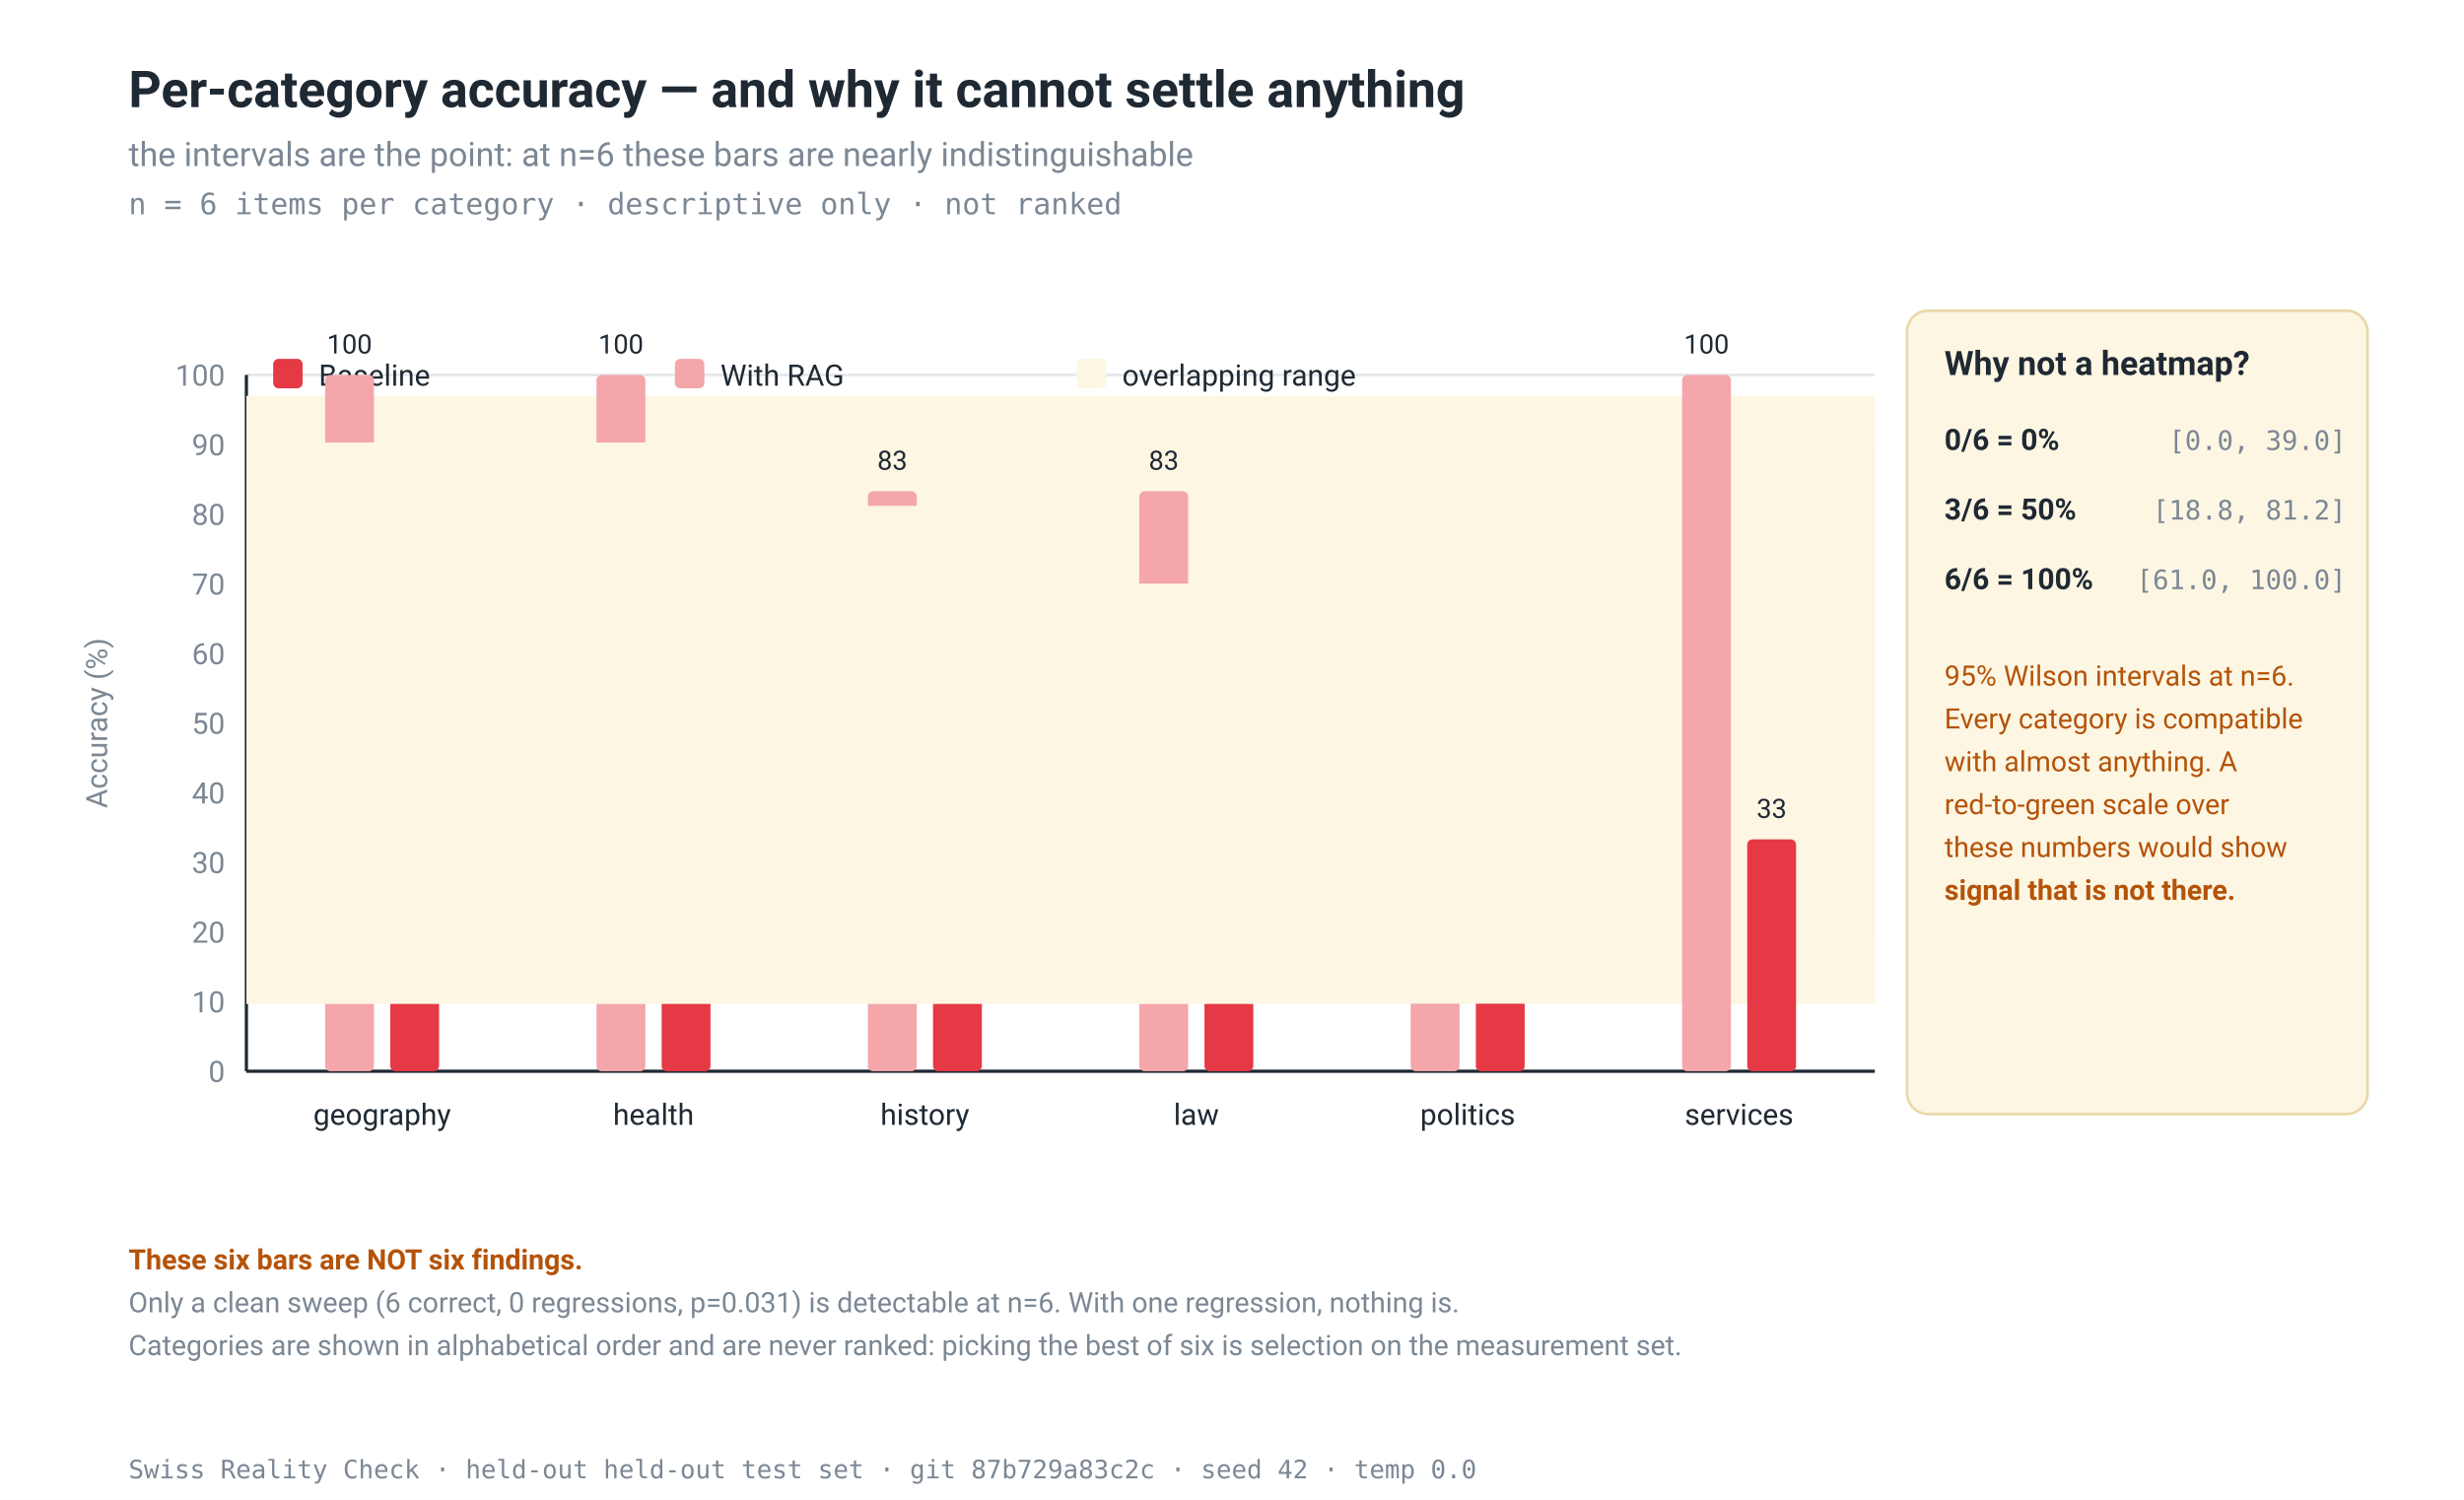
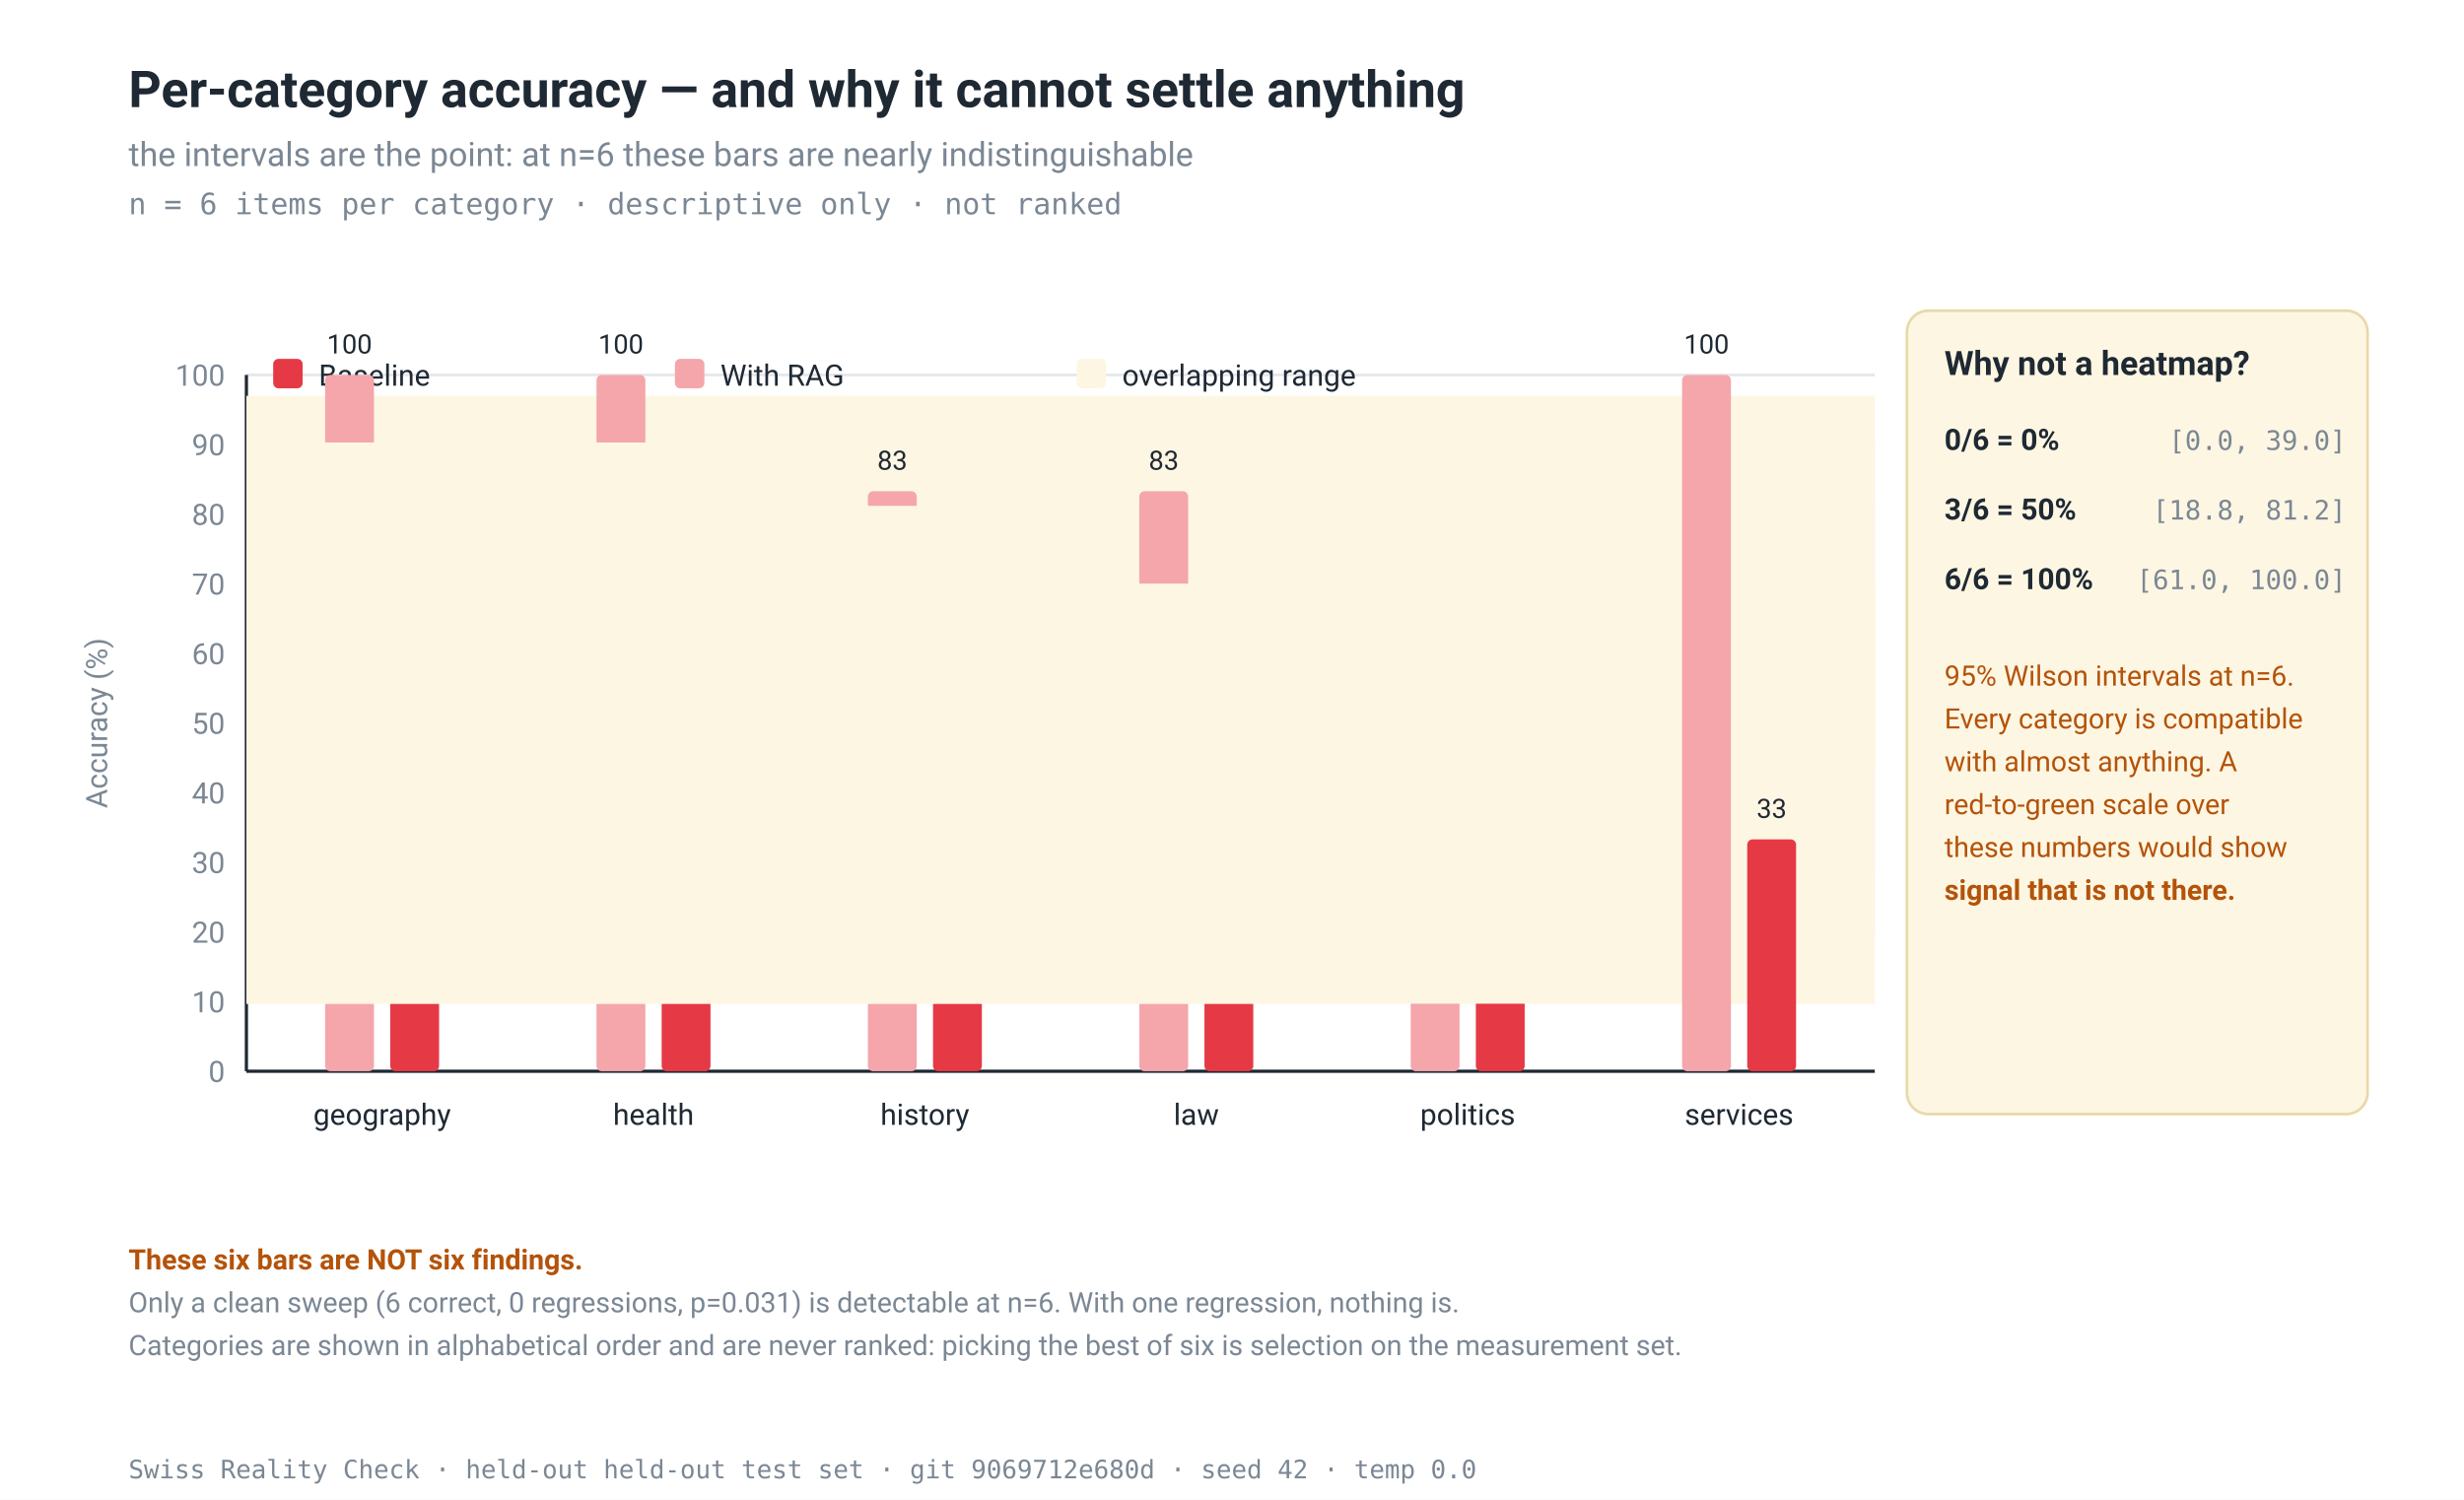
<svg xmlns="http://www.w3.org/2000/svg" width="920" height="560" viewBox="0 0 920 560" role="img" aria-labelledby="t" font-family="ui-sans-serif, -apple-system, 'Segoe UI', Roboto, 'Helvetica Neue', Arial, sans-serif">
  <rect width="920" height="560" fill="#FFFFFF" />
  <text x="48.00" y="40.00" font-family="ui-sans-serif, -apple-system, 'Segoe UI', Roboto, 'Helvetica Neue', Arial, sans-serif" font-size="19" fill="#1F2933" font-weight="bold" text-anchor="start" opacity="1.0" font-style="">Per-category accuracy — and why it cannot settle anything</text>
  <text x="48.00" y="62.00" font-family="ui-sans-serif, -apple-system, 'Segoe UI', Roboto, 'Helvetica Neue', Arial, sans-serif" font-size="12.5" fill="#7B8794" font-weight="normal" text-anchor="start" opacity="1.0" font-style="">the intervals are the point: at n=6 these bars are nearly indistinguishable</text>
  <text x="48.00" y="80.00" font-family="ui-monospace, SFMono-Regular, Menlo, Consolas, monospace" font-size="11" fill="#7B8794" font-weight="normal" text-anchor="start" opacity="1.0" font-style="">n = 6 items per category · descriptive only · not ranked</text>
  <line x1="92.00" y1="400.00" x2="700.00" y2="400.00" stroke="#E4E7EB" stroke-width="1" stroke-linecap="butt" />
  <text x="84.00" y="404.00" font-family="ui-sans-serif, -apple-system, 'Segoe UI', Roboto, 'Helvetica Neue', Arial, sans-serif" font-size="11" fill="#7B8794" font-weight="normal" text-anchor="end" opacity="1.0" font-style="">0</text>
  <line x1="92.00" y1="374.00" x2="700.00" y2="374.00" stroke="#E4E7EB" stroke-width="1" stroke-linecap="butt" />
  <text x="84.00" y="378.00" font-family="ui-sans-serif, -apple-system, 'Segoe UI', Roboto, 'Helvetica Neue', Arial, sans-serif" font-size="11" fill="#7B8794" font-weight="normal" text-anchor="end" opacity="1.0" font-style="">10</text>
  <line x1="92.00" y1="348.00" x2="700.00" y2="348.00" stroke="#E4E7EB" stroke-width="1" stroke-linecap="butt" />
  <text x="84.00" y="352.00" font-family="ui-sans-serif, -apple-system, 'Segoe UI', Roboto, 'Helvetica Neue', Arial, sans-serif" font-size="11" fill="#7B8794" font-weight="normal" text-anchor="end" opacity="1.0" font-style="">20</text>
  <line x1="92.00" y1="322.00" x2="700.00" y2="322.00" stroke="#E4E7EB" stroke-width="1" stroke-linecap="butt" />
  <text x="84.00" y="326.00" font-family="ui-sans-serif, -apple-system, 'Segoe UI', Roboto, 'Helvetica Neue', Arial, sans-serif" font-size="11" fill="#7B8794" font-weight="normal" text-anchor="end" opacity="1.0" font-style="">30</text>
  <line x1="92.00" y1="296.00" x2="700.00" y2="296.00" stroke="#E4E7EB" stroke-width="1" stroke-linecap="butt" />
  <text x="84.00" y="300.00" font-family="ui-sans-serif, -apple-system, 'Segoe UI', Roboto, 'Helvetica Neue', Arial, sans-serif" font-size="11" fill="#7B8794" font-weight="normal" text-anchor="end" opacity="1.0" font-style="">40</text>
  <line x1="92.00" y1="270.00" x2="700.00" y2="270.00" stroke="#E4E7EB" stroke-width="1" stroke-linecap="butt" />
  <text x="84.00" y="274.00" font-family="ui-sans-serif, -apple-system, 'Segoe UI', Roboto, 'Helvetica Neue', Arial, sans-serif" font-size="11" fill="#7B8794" font-weight="normal" text-anchor="end" opacity="1.0" font-style="">50</text>
  <line x1="92.00" y1="244.00" x2="700.00" y2="244.00" stroke="#E4E7EB" stroke-width="1" stroke-linecap="butt" />
  <text x="84.00" y="248.00" font-family="ui-sans-serif, -apple-system, 'Segoe UI', Roboto, 'Helvetica Neue', Arial, sans-serif" font-size="11" fill="#7B8794" font-weight="normal" text-anchor="end" opacity="1.0" font-style="">60</text>
  <line x1="92.00" y1="218.00" x2="700.00" y2="218.00" stroke="#E4E7EB" stroke-width="1" stroke-linecap="butt" />
  <text x="84.00" y="222.00" font-family="ui-sans-serif, -apple-system, 'Segoe UI', Roboto, 'Helvetica Neue', Arial, sans-serif" font-size="11" fill="#7B8794" font-weight="normal" text-anchor="end" opacity="1.0" font-style="">70</text>
  <line x1="92.00" y1="192.00" x2="700.00" y2="192.00" stroke="#E4E7EB" stroke-width="1" stroke-linecap="butt" />
  <text x="84.00" y="196.00" font-family="ui-sans-serif, -apple-system, 'Segoe UI', Roboto, 'Helvetica Neue', Arial, sans-serif" font-size="11" fill="#7B8794" font-weight="normal" text-anchor="end" opacity="1.0" font-style="">80</text>
  <line x1="92.00" y1="166.00" x2="700.00" y2="166.00" stroke="#E4E7EB" stroke-width="1" stroke-linecap="butt" />
  <text x="84.00" y="170.00" font-family="ui-sans-serif, -apple-system, 'Segoe UI', Roboto, 'Helvetica Neue', Arial, sans-serif" font-size="11" fill="#7B8794" font-weight="normal" text-anchor="end" opacity="1.0" font-style="">90</text>
  <line x1="92.00" y1="140.00" x2="700.00" y2="140.00" stroke="#E4E7EB" stroke-width="1" stroke-linecap="butt" />
  <text x="84.00" y="144.00" font-family="ui-sans-serif, -apple-system, 'Segoe UI', Roboto, 'Helvetica Neue', Arial, sans-serif" font-size="11" fill="#7B8794" font-weight="normal" text-anchor="end" opacity="1.0" font-style="">100</text>
  <line x1="92.00" y1="140.00" x2="92.00" y2="400.00" stroke="#1F2933" stroke-width="1.2" stroke-linecap="butt" />
  <line x1="92.00" y1="400.00" x2="700.00" y2="400.00" stroke="#1F2933" stroke-width="1.2" stroke-linecap="butt" />
  <text x="40.00" y="270.00" font-family="ui-sans-serif, -apple-system, 'Segoe UI', Roboto, 'Helvetica Neue', Arial, sans-serif" font-size="11" fill="#7B8794" font-weight="normal" text-anchor="middle" transform="rotate(-90 40.00 270.00)">Accuracy (%)</text>
  <line x1="92.00" y1="335.00" x2="700.00" y2="335.00" stroke="#B45309" stroke-width="1.4" stroke-linecap="butt" stroke-dasharray="4 3" />
  <text x="696.00" y="329.00" font-family="ui-sans-serif, -apple-system, 'Segoe UI', Roboto, 'Helvetica Neue', Arial, sans-serif" font-size="11" fill="#B45309" font-weight="bold" text-anchor="end" opacity="1.0" font-style="">chance (25%)</text>
  <rect x="102.00" y="134.00" width="11.00" height="11.00" rx="2" fill="#E63946" stroke="none" stroke-width="1" opacity="1.0" />
  <text x="119.00" y="144.00" font-family="ui-sans-serif, -apple-system, 'Segoe UI', Roboto, 'Helvetica Neue', Arial, sans-serif" font-size="11" fill="#1F2933" font-weight="normal" text-anchor="start" opacity="1.0" font-style="">Baseline</text>
  <rect x="252.00" y="134.00" width="11.00" height="11.00" rx="2" fill="#F4A6AB" stroke="none" stroke-width="1" opacity="1.0" />
  <text x="269.00" y="144.00" font-family="ui-sans-serif, -apple-system, 'Segoe UI', Roboto, 'Helvetica Neue', Arial, sans-serif" font-size="11" fill="#1F2933" font-weight="normal" text-anchor="start" opacity="1.0" font-style="">With RAG</text>
  <rect x="402.00" y="134.00" width="11.00" height="11.00" rx="2" fill="#FDF6E3" stroke="none" stroke-width="1" opacity="1.0" />
  <text x="419.00" y="144.00" font-family="ui-sans-serif, -apple-system, 'Segoe UI', Roboto, 'Helvetica Neue', Arial, sans-serif" font-size="11" fill="#1F2933" font-weight="normal" text-anchor="start" opacity="1.0" font-style="">overlapping range</text>
  <rect x="92.00" y="147.80" width="608.00" height="138.84" rx="0" fill="#FDF6E3" stroke="none" stroke-width="1" opacity="1.0" />
  <rect x="121.39" y="140.00" width="18.24" height="260.00" rx="2" fill="#F4A6AB" stroke="none" stroke-width="1.4" opacity="1.0" />
  <rect x="145.71" y="183.42" width="18.24" height="216.58" rx="2" fill="#E63946" stroke="none" stroke-width="1.4" opacity="1.0" />
  <text x="130.51" y="132.00" font-family="ui-sans-serif, -apple-system, 'Segoe UI', Roboto, 'Helvetica Neue', Arial, sans-serif" font-size="10" fill="#1F2933" font-weight="normal" text-anchor="middle" opacity="1.0" font-style="">100</text>
  <text x="154.83" y="175.42" font-family="ui-sans-serif, -apple-system, 'Segoe UI', Roboto, 'Helvetica Neue', Arial, sans-serif" font-size="10" fill="#1F2933" font-weight="normal" text-anchor="middle" opacity="1.0" font-style="">83</text>
  <rect x="92.00" y="165.22" width="608.00" height="156.78" rx="0" fill="#FDF6E3" stroke="none" stroke-width="1" opacity="1.0" />
  <rect x="222.72" y="140.00" width="18.24" height="260.00" rx="2" fill="#F4A6AB" stroke="none" stroke-width="1.4" opacity="1.0" />
  <rect x="247.04" y="226.58" width="18.24" height="173.42" rx="2" fill="#E63946" stroke="none" stroke-width="1.4" opacity="1.0" />
  <text x="231.84" y="132.00" font-family="ui-sans-serif, -apple-system, 'Segoe UI', Roboto, 'Helvetica Neue', Arial, sans-serif" font-size="10" fill="#1F2933" font-weight="normal" text-anchor="middle" opacity="1.0" font-style="">100</text>
  <text x="256.16" y="218.58" font-family="ui-sans-serif, -apple-system, 'Segoe UI', Roboto, 'Helvetica Neue', Arial, sans-serif" font-size="10" fill="#1F2933" font-weight="normal" text-anchor="middle" opacity="1.0" font-style="">67</text>
  <rect x="92.00" y="165.22" width="608.00" height="156.78" rx="0" fill="#FDF6E3" stroke="none" stroke-width="1" opacity="1.0" />
  <rect x="324.05" y="183.42" width="18.24" height="216.58" rx="2" fill="#F4A6AB" stroke="none" stroke-width="1.4" opacity="1.0" />
  <rect x="348.37" y="226.58" width="18.24" height="173.42" rx="2" fill="#E63946" stroke="none" stroke-width="1.4" opacity="1.0" />
  <text x="333.17" y="175.42" font-family="ui-sans-serif, -apple-system, 'Segoe UI', Roboto, 'Helvetica Neue', Arial, sans-serif" font-size="10" fill="#1F2933" font-weight="normal" text-anchor="middle" opacity="1.0" font-style="">83</text>
  <text x="357.49" y="218.58" font-family="ui-sans-serif, -apple-system, 'Segoe UI', Roboto, 'Helvetica Neue', Arial, sans-serif" font-size="10" fill="#1F2933" font-weight="normal" text-anchor="middle" opacity="1.0" font-style="">67</text>
  <rect x="92.00" y="188.88" width="608.00" height="162.24" rx="0" fill="#FDF6E3" stroke="none" stroke-width="1" opacity="1.0" />
  <rect x="425.39" y="183.42" width="18.24" height="216.58" rx="2" fill="#F4A6AB" stroke="none" stroke-width="1.4" opacity="1.0" />
  <rect x="449.71" y="270.00" width="18.24" height="130.00" rx="2" fill="#E63946" stroke="none" stroke-width="1.4" opacity="1.0" />
  <text x="434.51" y="175.42" font-family="ui-sans-serif, -apple-system, 'Segoe UI', Roboto, 'Helvetica Neue', Arial, sans-serif" font-size="10" fill="#1F2933" font-weight="normal" text-anchor="middle" opacity="1.0" font-style="">83</text>
  <text x="458.83" y="262.00" font-family="ui-sans-serif, -apple-system, 'Segoe UI', Roboto, 'Helvetica Neue', Arial, sans-serif" font-size="10" fill="#1F2933" font-weight="normal" text-anchor="middle" opacity="1.0" font-style="">50</text>
  <rect x="92.00" y="218.00" width="608.00" height="156.78" rx="0" fill="#FDF6E3" stroke="none" stroke-width="1" opacity="1.0" />
  <rect x="526.72" y="270.00" width="18.24" height="130.00" rx="2" fill="#F4A6AB" stroke="none" stroke-width="1.4" opacity="1.0" />
  <rect x="551.04" y="313.42" width="18.24" height="86.58" rx="2" fill="#E63946" stroke="none" stroke-width="1.4" opacity="1.0" />
  <text x="535.84" y="262.00" font-family="ui-sans-serif, -apple-system, 'Segoe UI', Roboto, 'Helvetica Neue', Arial, sans-serif" font-size="10" fill="#1F2933" font-weight="normal" text-anchor="middle" opacity="1.0" font-style="">50</text>
  <text x="560.16" y="305.42" font-family="ui-sans-serif, -apple-system, 'Segoe UI', Roboto, 'Helvetica Neue', Arial, sans-serif" font-size="10" fill="#1F2933" font-weight="normal" text-anchor="middle" opacity="1.0" font-style="">33</text>
  <rect x="92.00" y="218.00" width="608.00" height="156.78" rx="0" fill="#FDF6E3" stroke="none" stroke-width="1" opacity="1.0" />
  <rect x="628.05" y="140.00" width="18.24" height="260.00" rx="2" fill="#F4A6AB" stroke="none" stroke-width="1.4" opacity="1.0" />
  <rect x="652.37" y="313.42" width="18.24" height="86.58" rx="2" fill="#E63946" stroke="none" stroke-width="1.4" opacity="1.0" />
  <text x="637.17" y="132.00" font-family="ui-sans-serif, -apple-system, 'Segoe UI', Roboto, 'Helvetica Neue', Arial, sans-serif" font-size="10" fill="#1F2933" font-weight="normal" text-anchor="middle" opacity="1.0" font-style="">100</text>
  <text x="661.49" y="305.42" font-family="ui-sans-serif, -apple-system, 'Segoe UI', Roboto, 'Helvetica Neue', Arial, sans-serif" font-size="10" fill="#1F2933" font-weight="normal" text-anchor="middle" opacity="1.0" font-style="">33</text>
  <text x="142.67" y="420.00" font-family="ui-sans-serif, -apple-system, 'Segoe UI', Roboto, 'Helvetica Neue', Arial, sans-serif" font-size="11" fill="#1F2933" font-weight="normal" text-anchor="middle" opacity="1.0" font-style="">geography</text>
  <text x="244.00" y="420.00" font-family="ui-sans-serif, -apple-system, 'Segoe UI', Roboto, 'Helvetica Neue', Arial, sans-serif" font-size="11" fill="#1F2933" font-weight="normal" text-anchor="middle" opacity="1.0" font-style="">health</text>
  <text x="345.33" y="420.00" font-family="ui-sans-serif, -apple-system, 'Segoe UI', Roboto, 'Helvetica Neue', Arial, sans-serif" font-size="11" fill="#1F2933" font-weight="normal" text-anchor="middle" opacity="1.0" font-style="">history</text>
  <text x="446.67" y="420.00" font-family="ui-sans-serif, -apple-system, 'Segoe UI', Roboto, 'Helvetica Neue', Arial, sans-serif" font-size="11" fill="#1F2933" font-weight="normal" text-anchor="middle" opacity="1.0" font-style="">law</text>
  <text x="548.00" y="420.00" font-family="ui-sans-serif, -apple-system, 'Segoe UI', Roboto, 'Helvetica Neue', Arial, sans-serif" font-size="11" fill="#1F2933" font-weight="normal" text-anchor="middle" opacity="1.0" font-style="">politics</text>
  <text x="649.33" y="420.00" font-family="ui-sans-serif, -apple-system, 'Segoe UI', Roboto, 'Helvetica Neue', Arial, sans-serif" font-size="11" fill="#1F2933" font-weight="normal" text-anchor="middle" opacity="1.0" font-style="">services</text>
  <rect x="712.00" y="116.00" width="172.00" height="300.00" rx="8" fill="#FDF6E3" stroke="#E8D9A8" stroke-width="1" opacity="1.0" />
  <text x="726.00" y="140.00" font-family="ui-sans-serif, -apple-system, 'Segoe UI', Roboto, 'Helvetica Neue', Arial, sans-serif" font-size="12.5" fill="#1F2933" font-weight="bold" text-anchor="start" opacity="1.0" font-style="">Why not a heatmap?</text>
  <text x="726.00" y="168.00" font-family="ui-sans-serif, -apple-system, 'Segoe UI', Roboto, 'Helvetica Neue', Arial, sans-serif" font-size="11" fill="#1F2933" font-weight="bold" text-anchor="start" opacity="1.0" font-style="">0/6 = 0%</text>
  <text x="876.00" y="168.00" font-family="ui-monospace, SFMono-Regular, Menlo, Consolas, monospace" font-size="10" fill="#7B8794" font-weight="normal" text-anchor="end" opacity="1.0" font-style="">[0.0, 39.0]</text>
  <text x="726.00" y="194.00" font-family="ui-sans-serif, -apple-system, 'Segoe UI', Roboto, 'Helvetica Neue', Arial, sans-serif" font-size="11" fill="#1F2933" font-weight="bold" text-anchor="start" opacity="1.0" font-style="">3/6 = 50%</text>
  <text x="876.00" y="194.00" font-family="ui-monospace, SFMono-Regular, Menlo, Consolas, monospace" font-size="10" fill="#7B8794" font-weight="normal" text-anchor="end" opacity="1.0" font-style="">[18.8, 81.2]</text>
  <text x="726.00" y="220.00" font-family="ui-sans-serif, -apple-system, 'Segoe UI', Roboto, 'Helvetica Neue', Arial, sans-serif" font-size="11" fill="#1F2933" font-weight="bold" text-anchor="start" opacity="1.0" font-style="">6/6 = 100%</text>
  <text x="876.00" y="220.00" font-family="ui-monospace, SFMono-Regular, Menlo, Consolas, monospace" font-size="10" fill="#7B8794" font-weight="normal" text-anchor="end" opacity="1.0" font-style="">[61.0, 100.0]</text>
  <text x="726.00" y="256.00" font-family="ui-sans-serif, -apple-system, 'Segoe UI', Roboto, 'Helvetica Neue', Arial, sans-serif" font-size="10.5" fill="#B45309" font-weight="normal" text-anchor="start" opacity="1.0" font-style="">95% Wilson intervals at n=6.</text>
  <text x="726.00" y="272.00" font-family="ui-sans-serif, -apple-system, 'Segoe UI', Roboto, 'Helvetica Neue', Arial, sans-serif" font-size="10.5" fill="#B45309" font-weight="normal" text-anchor="start" opacity="1.0" font-style="">Every category is compatible</text>
  <text x="726.00" y="288.00" font-family="ui-sans-serif, -apple-system, 'Segoe UI', Roboto, 'Helvetica Neue', Arial, sans-serif" font-size="10.5" fill="#B45309" font-weight="normal" text-anchor="start" opacity="1.0" font-style="">with almost anything. A</text>
  <text x="726.00" y="304.00" font-family="ui-sans-serif, -apple-system, 'Segoe UI', Roboto, 'Helvetica Neue', Arial, sans-serif" font-size="10.5" fill="#B45309" font-weight="normal" text-anchor="start" opacity="1.0" font-style="">red-to-green scale over</text>
  <text x="726.00" y="320.00" font-family="ui-sans-serif, -apple-system, 'Segoe UI', Roboto, 'Helvetica Neue', Arial, sans-serif" font-size="10.5" fill="#B45309" font-weight="normal" text-anchor="start" opacity="1.0" font-style="">these numbers would show</text>
  <text x="726.00" y="336.00" font-family="ui-sans-serif, -apple-system, 'Segoe UI', Roboto, 'Helvetica Neue', Arial, sans-serif" font-size="10.5" fill="#B45309" font-weight="bold" text-anchor="start" opacity="1.0" font-style="">signal that is not there.</text>
  <text x="48.00" y="474.00" font-family="ui-sans-serif, -apple-system, 'Segoe UI', Roboto, 'Helvetica Neue', Arial, sans-serif" font-size="10.5" fill="#B45309" font-weight="bold" text-anchor="start" opacity="1.0" font-style="">These six bars are NOT six findings.</text>
  <text x="48.00" y="490.00" font-family="ui-sans-serif, -apple-system, 'Segoe UI', Roboto, 'Helvetica Neue', Arial, sans-serif" font-size="10.5" fill="#7B8794" font-weight="normal" text-anchor="start" opacity="1.0" font-style="">Only a clean sweep (6 correct, 0 regressions, p=0.031) is detectable at n=6. With one regression, nothing is.</text>
  <text x="48.00" y="506.00" font-family="ui-sans-serif, -apple-system, 'Segoe UI', Roboto, 'Helvetica Neue', Arial, sans-serif" font-size="10.5" fill="#7B8794" font-weight="normal" text-anchor="start" opacity="1.0" font-style="">Categories are shown in alphabetical order and are never ranked: picking the best of six is selection on the measurement set.</text>
-   <text x="48.00" y="552.00" font-family="ui-monospace, SFMono-Regular, Menlo, Consolas, monospace" font-size="9.5" fill="#7B8794" font-weight="normal" text-anchor="start" opacity="1.0" font-style="">Swiss Reality Check · held-out held-out test set · git 87b729a83c2c · seed 42 · temp 0.0</text>
+   <text x="48.00" y="552.00" font-family="ui-monospace, SFMono-Regular, Menlo, Consolas, monospace" font-size="9.5" fill="#7B8794" font-weight="normal" text-anchor="start" opacity="1.0" font-style="">Swiss Reality Check · held-out held-out test set · git 9069712e680d · seed 42 · temp 0.0</text>
</svg>
